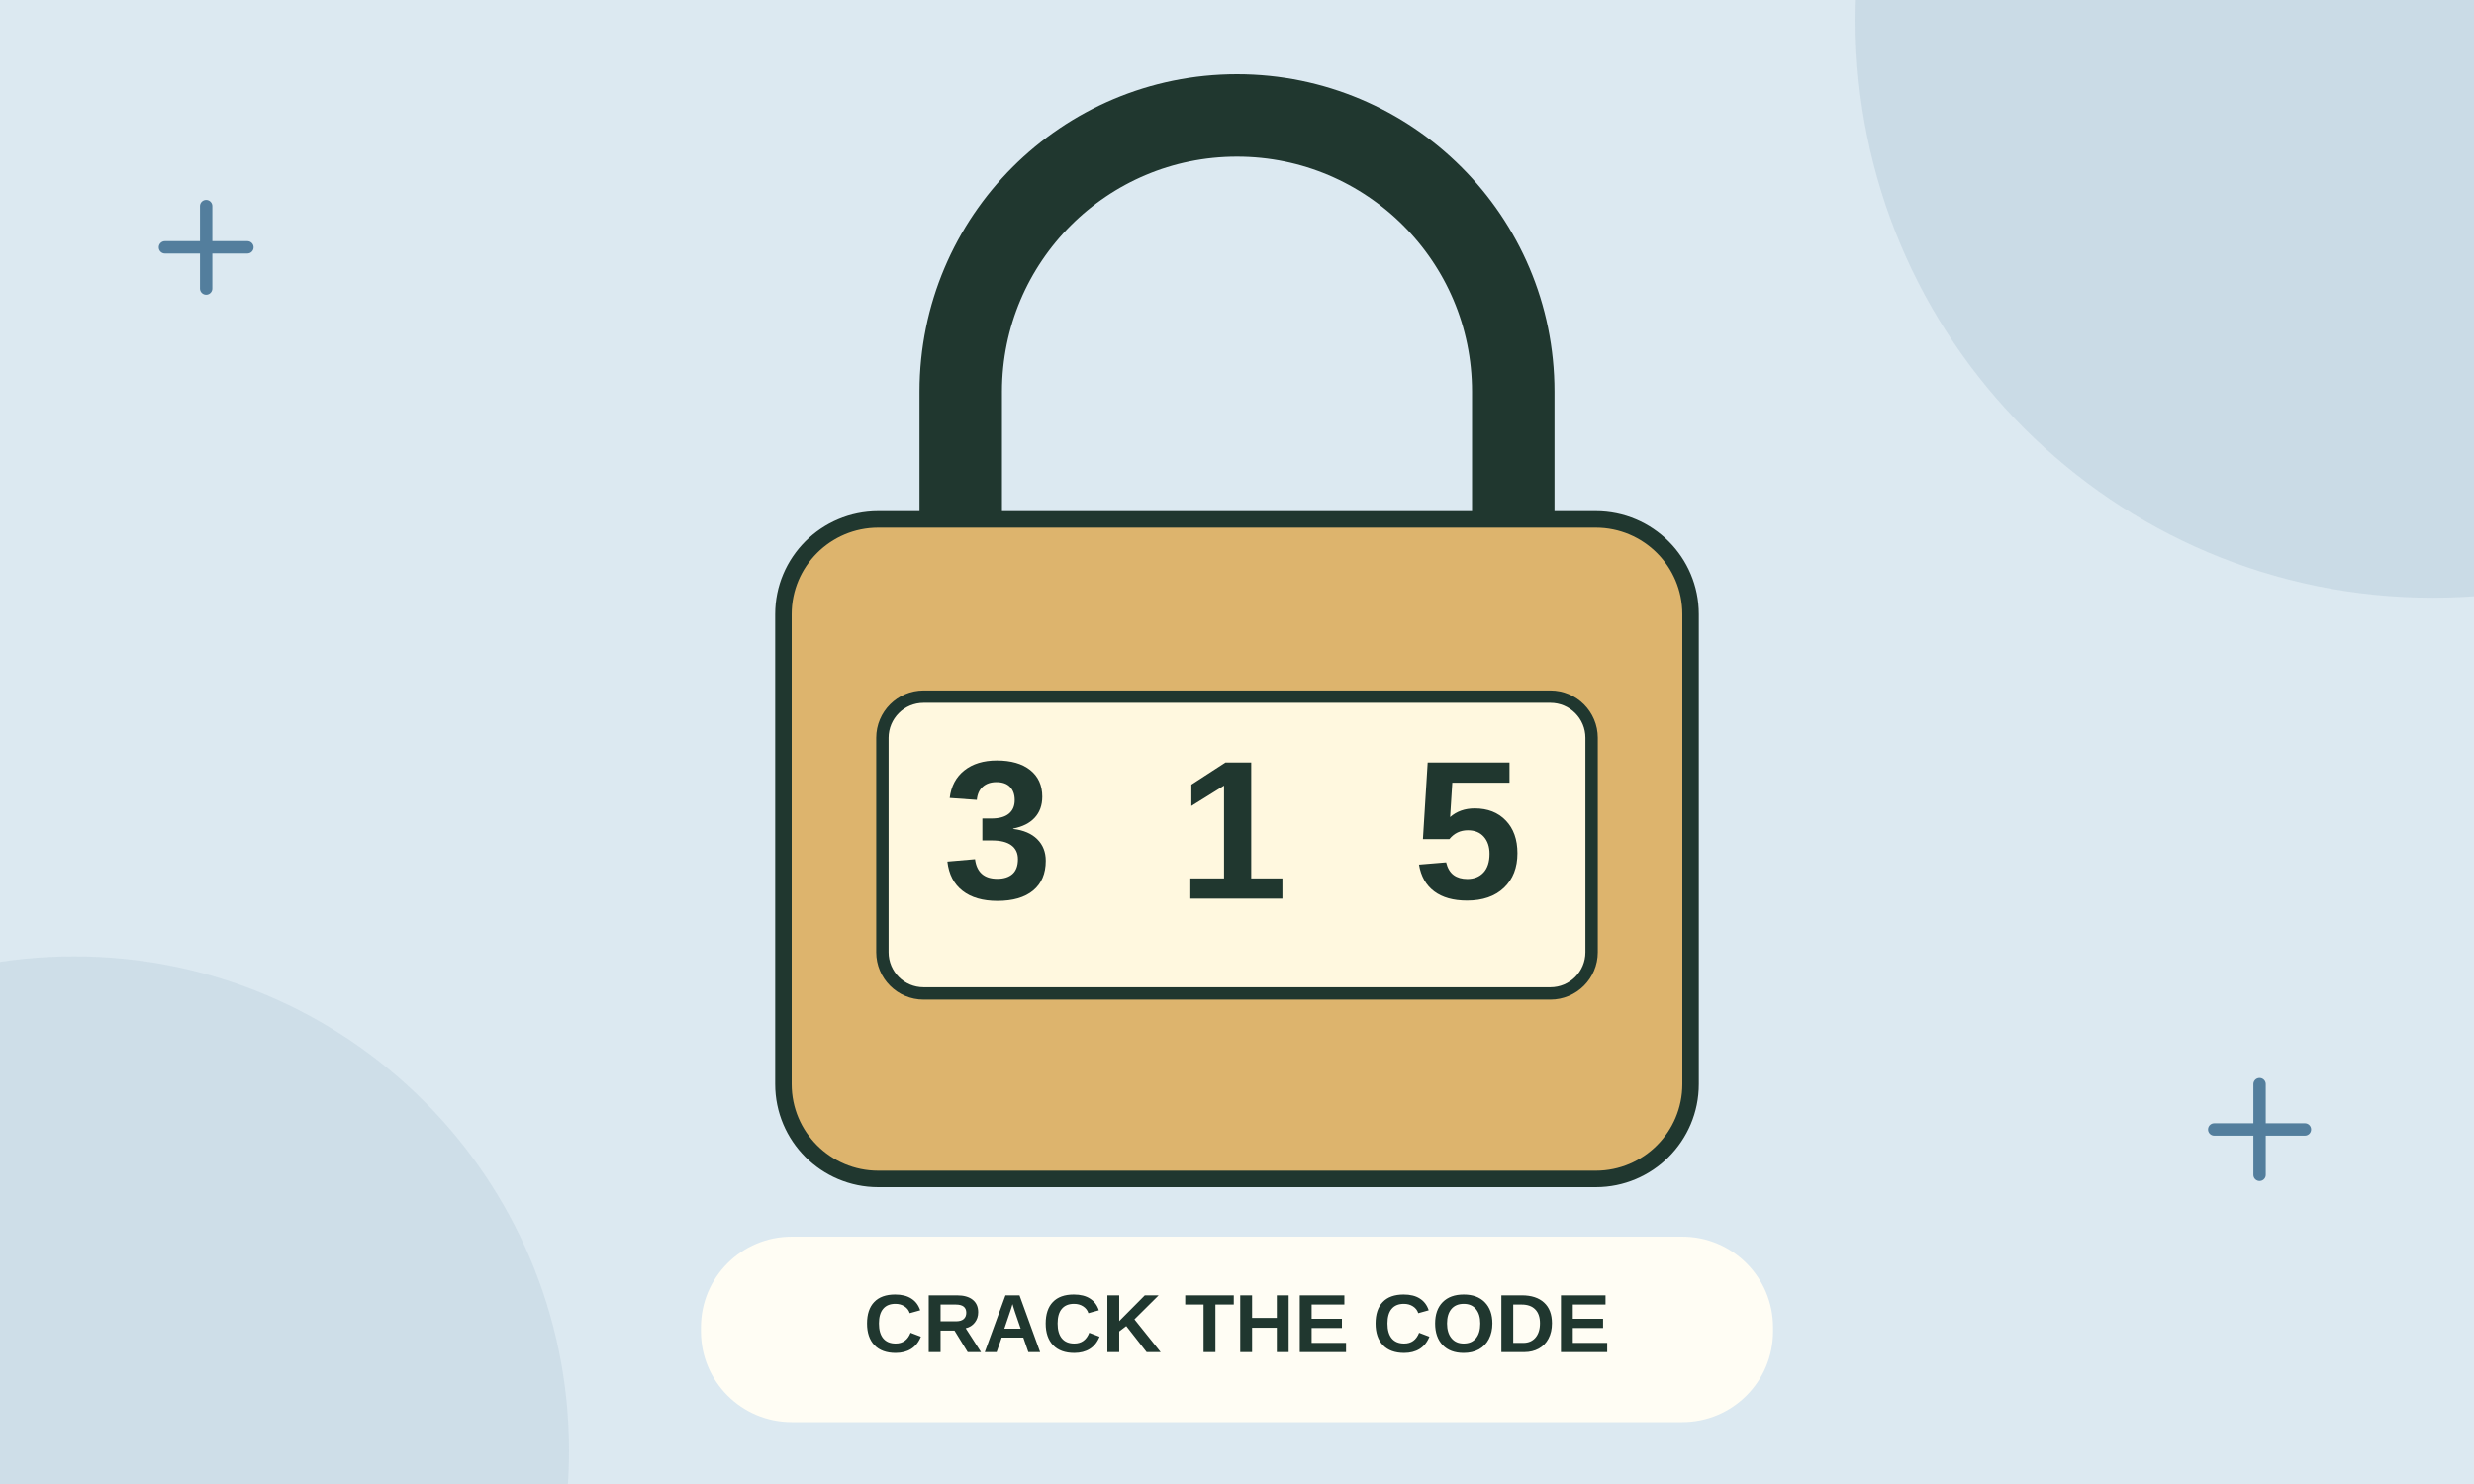
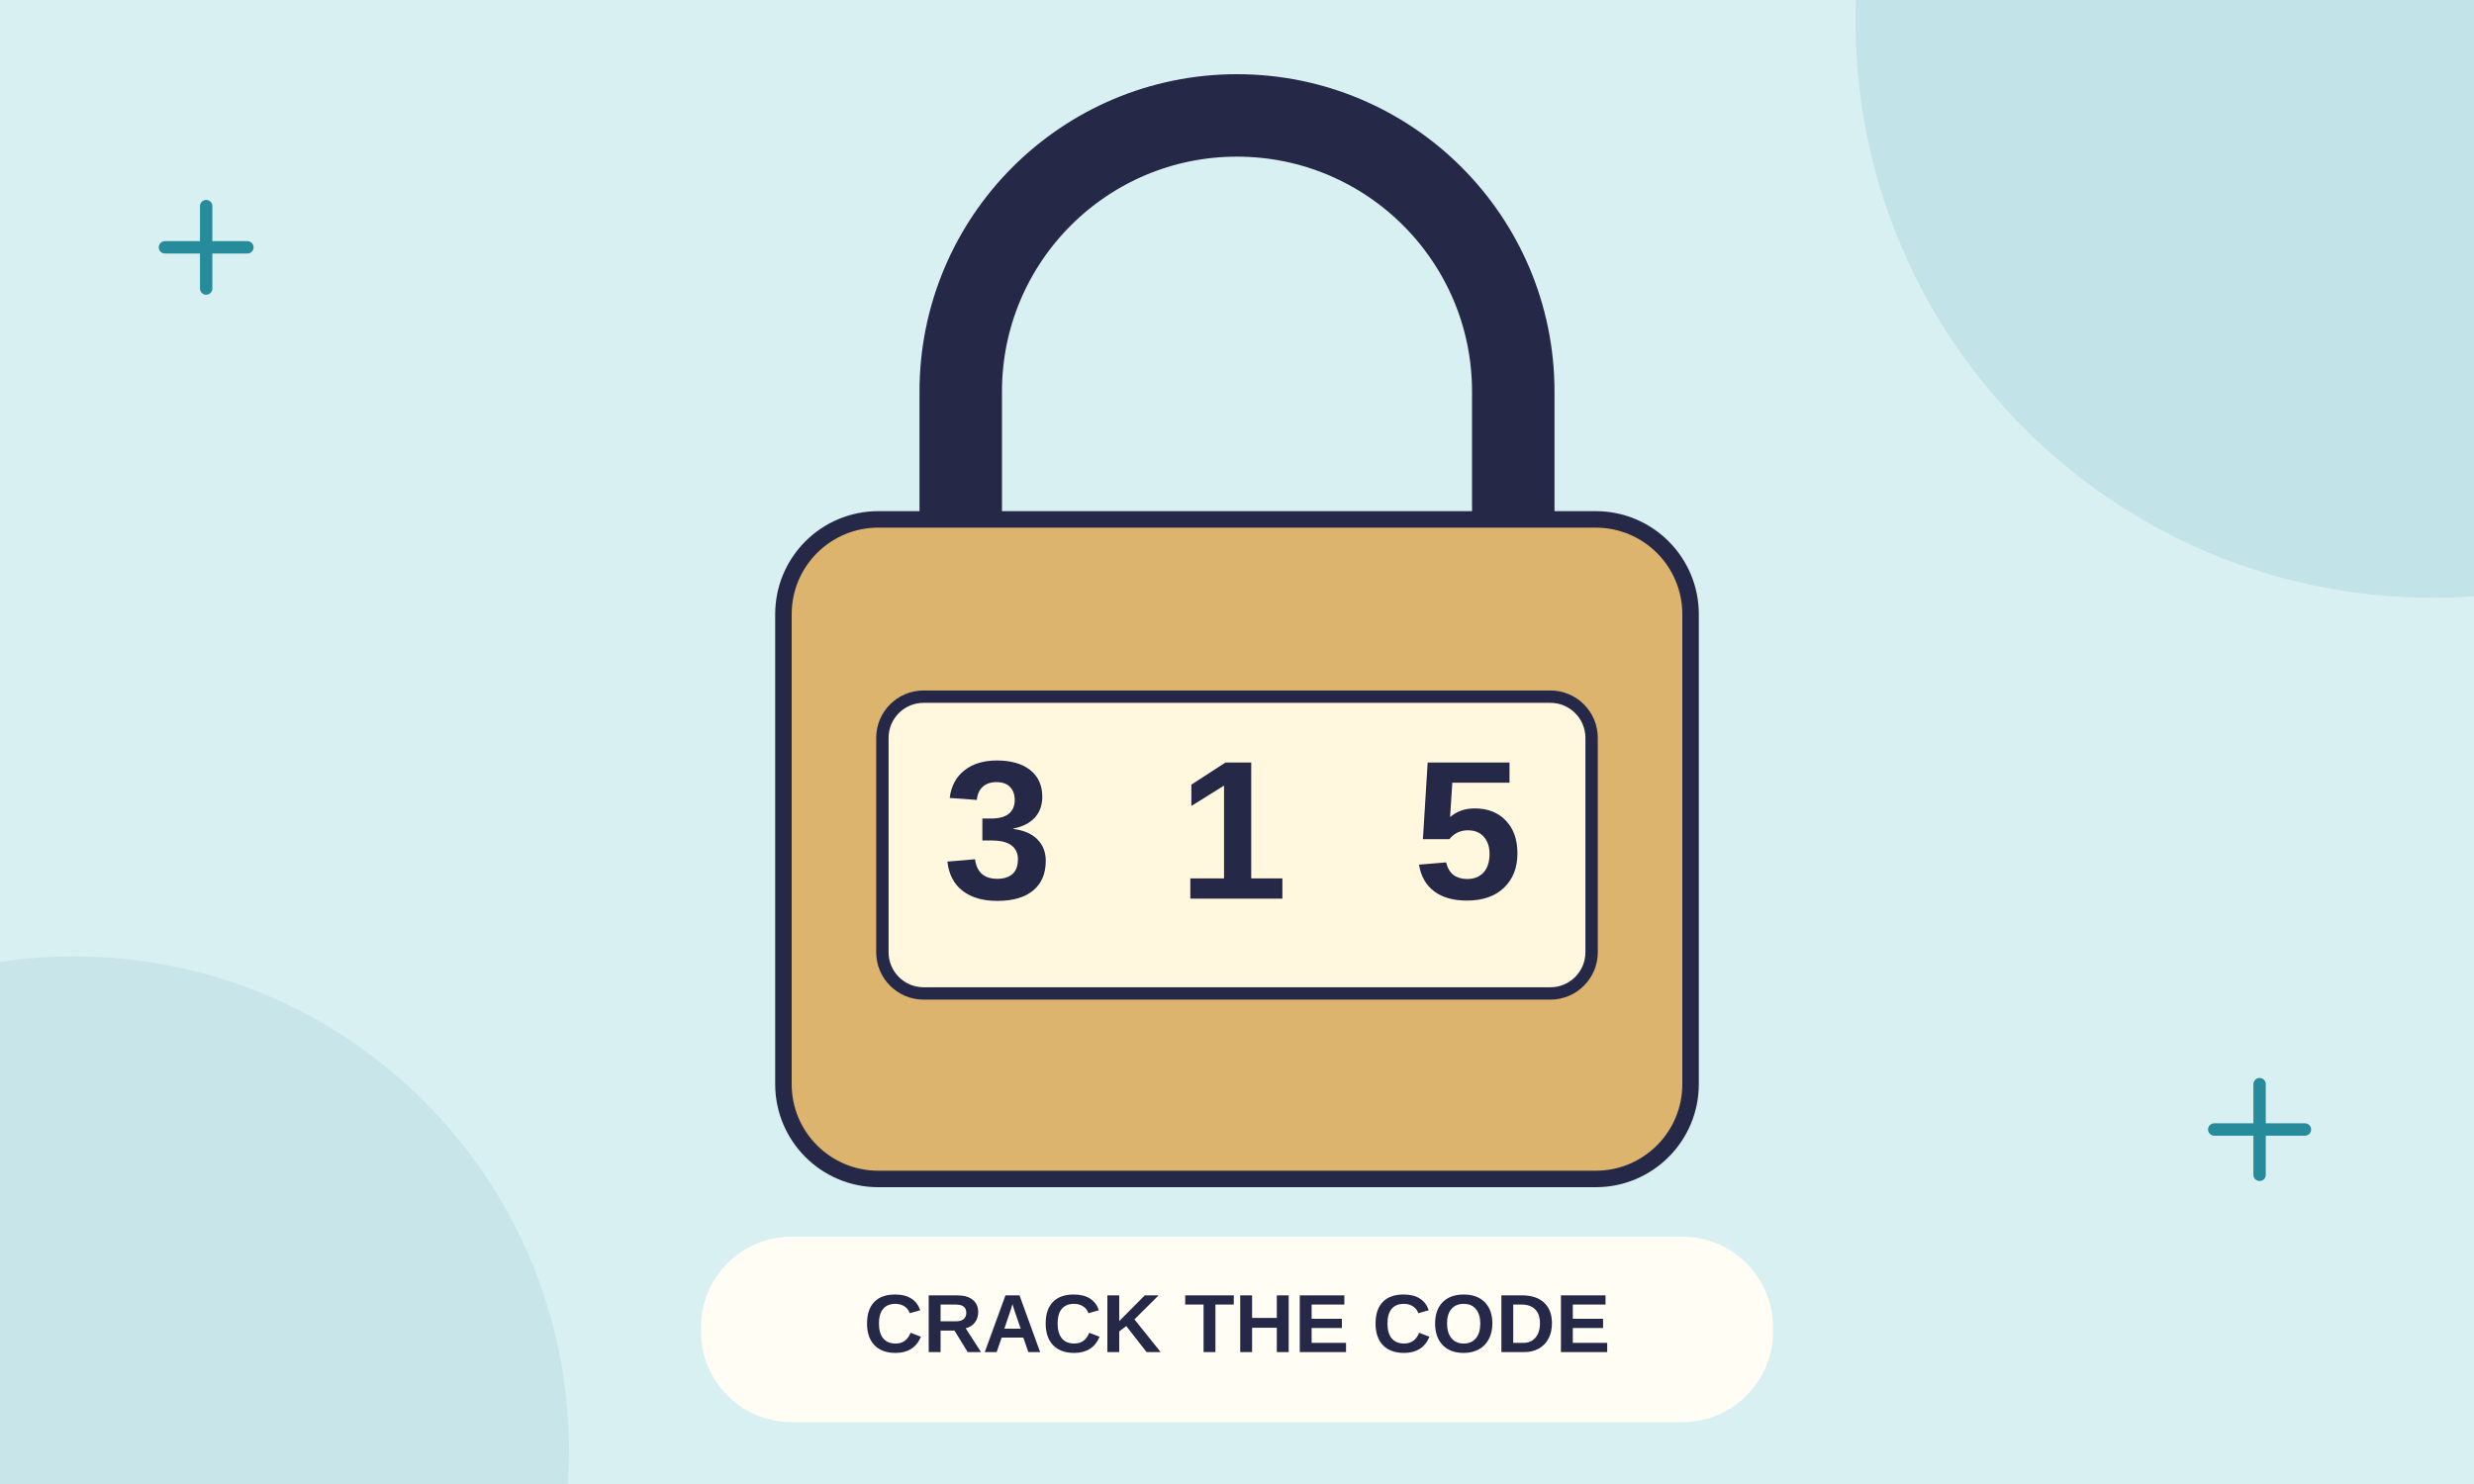
<svg xmlns="http://www.w3.org/2000/svg" width="600" height="360" viewBox="0 0 600 360">
-   <rect width="600" height="360" fill="#dce9f1" />
-   <circle cx="590" cy="5" r="140" fill="#537e9d20" stroke="none" stroke-width="2" />
-   <circle cx="18" cy="352" r="120" fill="#537e9d18" stroke="none" stroke-width="2" />
-   <path d="M40 60h20m-10-10v20 M537 274h22m-11-11v22" fill="none" stroke="#537e9d" stroke-width="3" stroke-linecap="round" stroke-linejoin="round" />
-   <path d="M233 135V95a67 67 0 0 1 134 0v40" fill="none" stroke="#20372f" stroke-width="20" stroke-linecap="round" stroke-linejoin="round" />
-   <rect x="190" y="126" width="220" height="160" rx="23" fill="#ddb46d" stroke="#20372f" stroke-width="4" />
-   <rect x="214" y="169" width="172" height="72" rx="10" fill="#fff8df" stroke="#20372f" stroke-width="3" />
-   <text x="242" y="218" text-anchor="middle" font-family="Arial, sans-serif" font-size="48" font-weight="800" fill="#20372f">3</text>
-   <text x="299" y="218" text-anchor="middle" font-family="Arial, sans-serif" font-size="48" font-weight="800" fill="#20372f">1</text>
-   <text x="356" y="218" text-anchor="middle" font-family="Arial, sans-serif" font-size="48" font-weight="800" fill="#20372f">5</text>
+   <rect width="600" height="360" fill="#d9f0f2" />
+   <circle cx="590" cy="5" r="140" fill="#268c9b20" stroke="none" stroke-width="2" />
+   <circle cx="18" cy="352" r="120" fill="#268c9b18" stroke="none" stroke-width="2" />
+   <path d="M40 60h20m-10-10v20 M537 274h22m-11-11v22" fill="none" stroke="#268c9b" stroke-width="3" stroke-linecap="round" stroke-linejoin="round" />
+   <path d="M233 135V95a67 67 0 0 1 134 0v40" fill="none" stroke="#252847" stroke-width="20" stroke-linecap="round" stroke-linejoin="round" />
+   <rect x="190" y="126" width="220" height="160" rx="23" fill="#ddb46d" stroke="#252847" stroke-width="4" />
+   <rect x="214" y="169" width="172" height="72" rx="10" fill="#fff8df" stroke="#252847" stroke-width="3" />
+   <text x="242" y="218" text-anchor="middle" font-family="Arial, sans-serif" font-size="48" font-weight="800" fill="#252847">3</text>
+   <text x="299" y="218" text-anchor="middle" font-family="Arial, sans-serif" font-size="48" font-weight="800" fill="#252847">1</text>
+   <text x="356" y="218" text-anchor="middle" font-family="Arial, sans-serif" font-size="48" font-weight="800" fill="#252847">5</text>
  <rect x="170.0" y="300" width="260" height="45" rx="22" fill="#fffdf4" stroke="none" stroke-width="2" />
-   <text x="300" y="328" text-anchor="middle" font-family="Arial, sans-serif" font-size="20" font-weight="800" fill="#20372f">CRACK THE CODE</text>
+   <text x="300" y="328" text-anchor="middle" font-family="Arial, sans-serif" font-size="20" font-weight="800" fill="#252847">CRACK THE CODE</text>
</svg>
